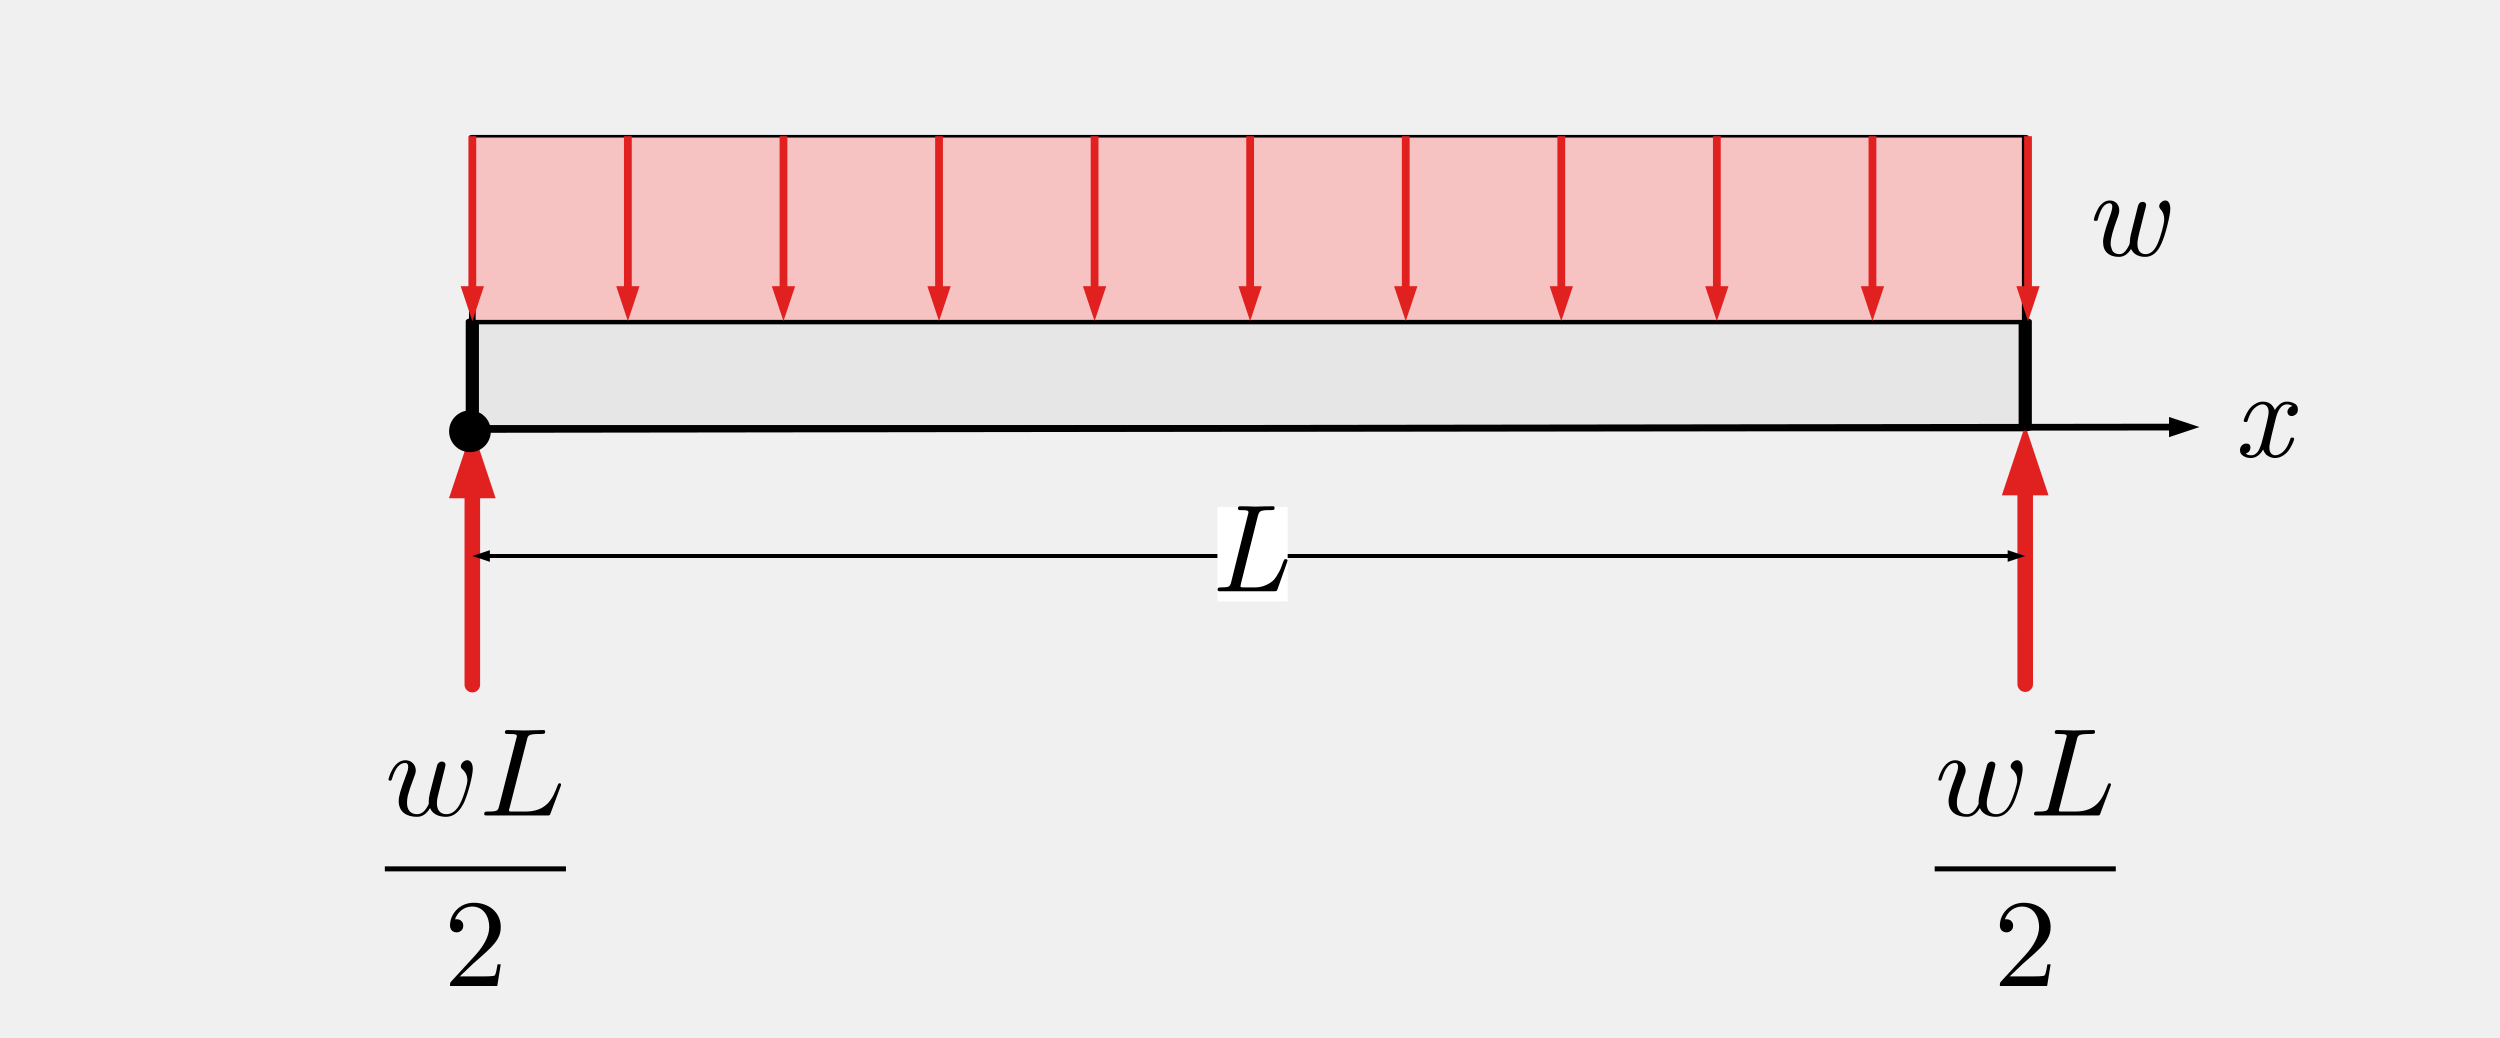
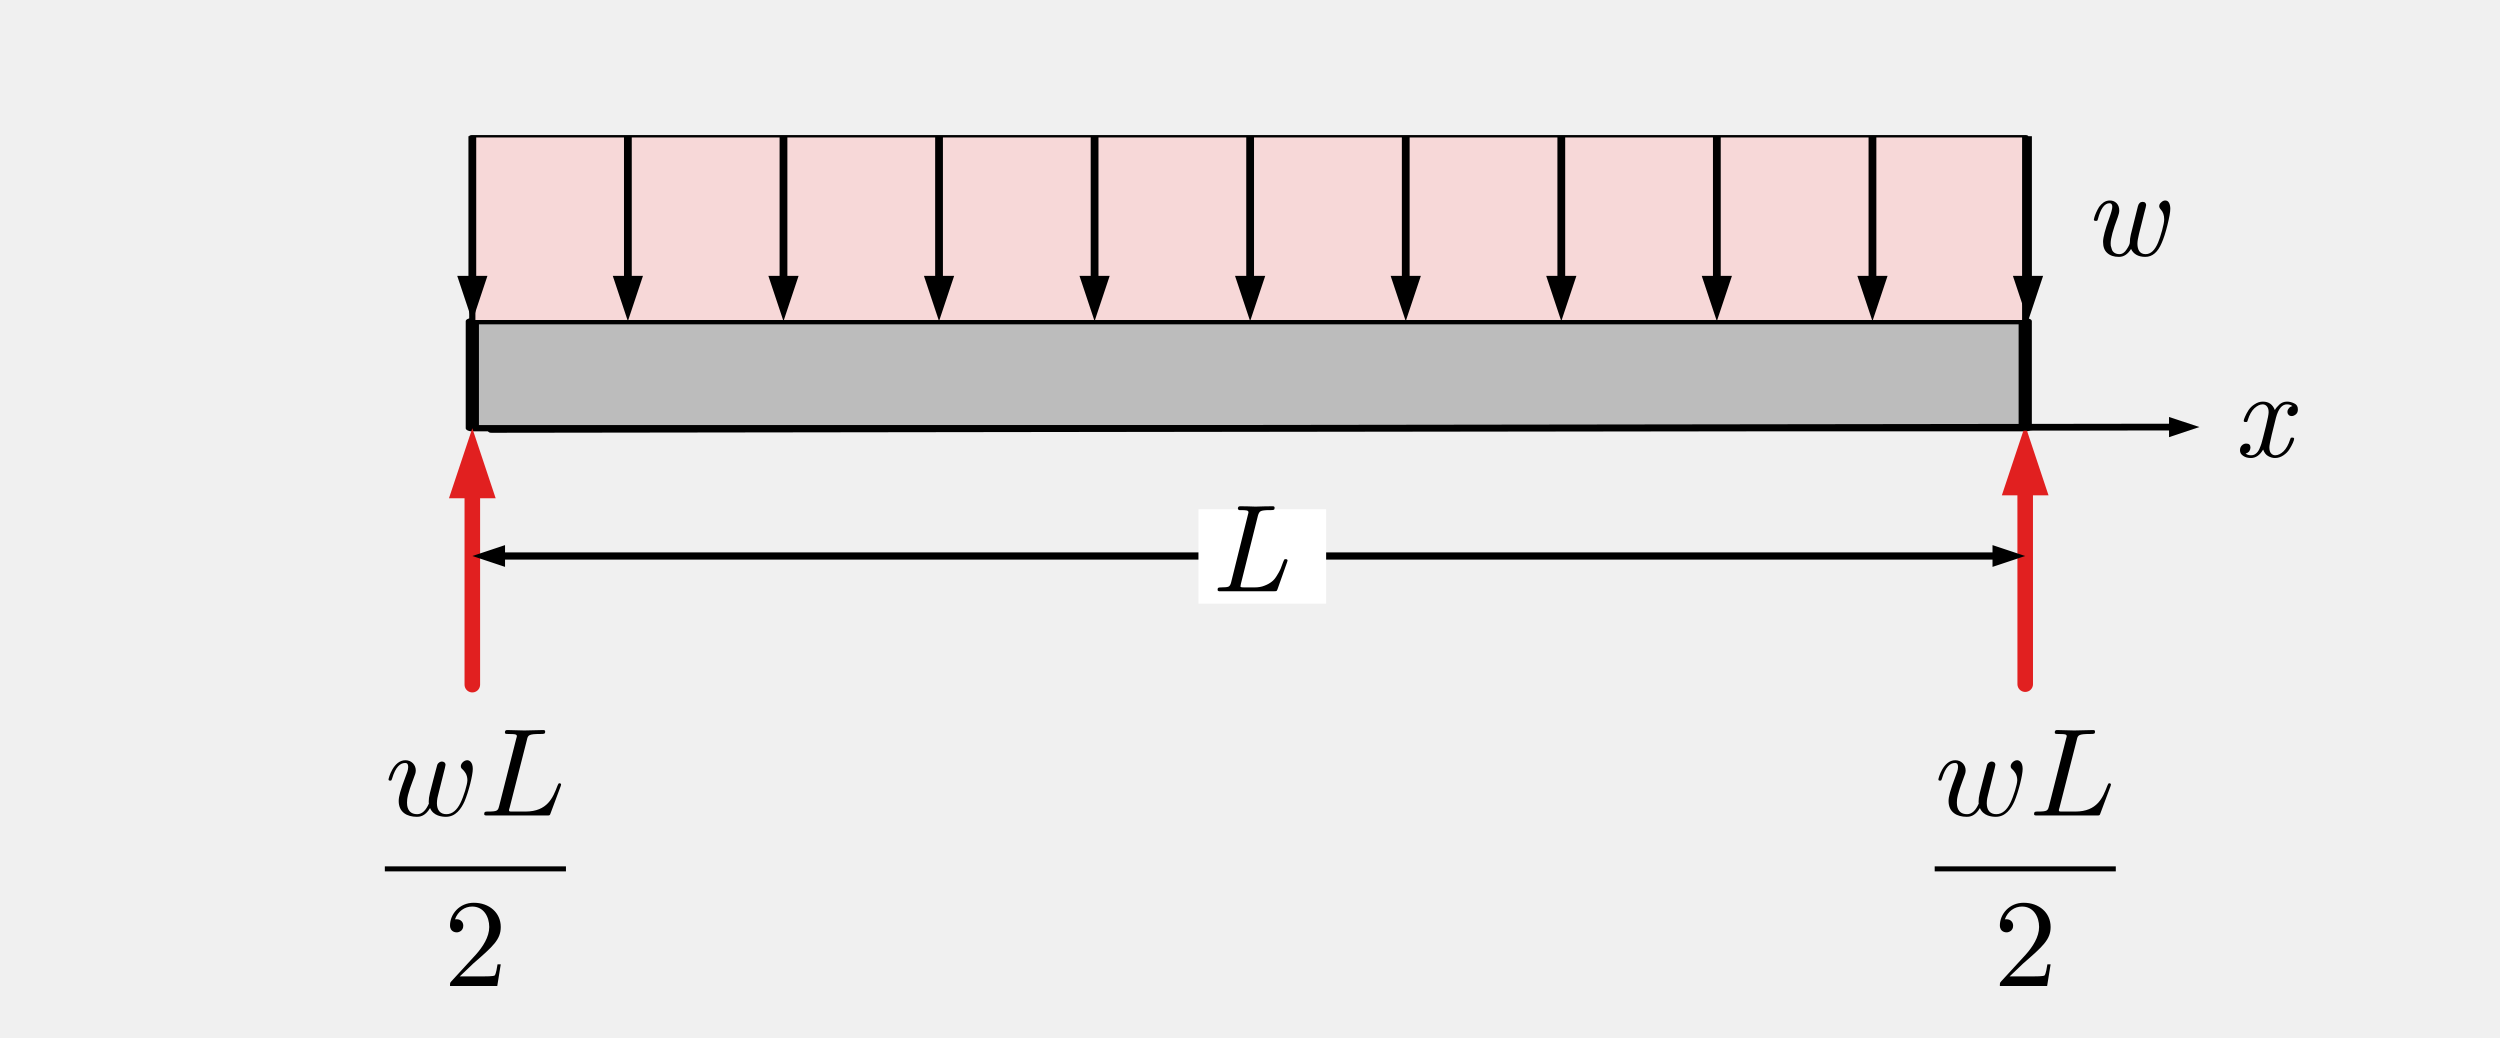
<svg xmlns="http://www.w3.org/2000/svg" width="100%" height="100%" viewBox="0 0 241 100" version="1.1" xml:space="preserve" style="fill-rule:evenodd;clip-rule:evenodd;stroke-linecap:round;stroke-linejoin:round;stroke-miterlimit:1.5;">
  <g id="VM-integration-1" transform="matrix(1.33333,0,0,0.833333,-879.466,-4.16667)">
    <rect x="660" y="5" width="180" height="120" style="fill:none;" />
    <g id="rect8143" transform="matrix(-1.67658,-5.24689e-17,-7.12597e-17,-1.27148,-352.122,-498.102)">
-       <rect x="-690.78" y="-434.643" width="66.967" height="9.738" style="fill:rgb(230,230,230);stroke:black;stroke-width:0.57px;" />
+       <rect x="-690.78" y="-434.643" width="66.967" height="9.738" style="fill:rgb(188,188,188);stroke:black;stroke-width:0.57px;" />
+     </g>
+     <g transform="matrix(1.7273,0,0,1.06981,140.629,-224.128)">
+       <rect x="320.222" y="228.908" width="65" height="20" style="fill:rgb(247,216,216);stroke:black;stroke-width:0.26px;" />
    </g>
    <g transform="matrix(4.67812,0,0,1.2,-2414.86,0.15479)">
-       <g transform="matrix(0.369231,0,0,0.891505,546.264,-186.903)">
-         <rect x="320.222" y="228.908" width="65" height="20" style="fill:rgb(247,194,194);stroke:black;stroke-width:0.28px;" />
-       </g>
      <g transform="matrix(0.225,0,0,0.891505,592.45,-186.903)">
        <g transform="matrix(0.712537,-0,-0,1.1217,287.775,214.178)">
-           <path d="M44.412,27.587L45.537,30.962L46.662,27.587L44.412,27.587Z" style="fill:rgb(225,32,32);" />
-           <path d="M45.537,28.262L45.537,13.132" style="fill:none;stroke:rgb(225,32,32);stroke-width:0.75px;stroke-linecap:butt;" />
+           <path d="M44.081,26.593L45.537,30.962L46.994,26.593L44.081,26.593Z" />
+           <path d="M45.537,27.467L45.537,13.132" style="fill:none;stroke:black;stroke-width:0.75px;stroke-linecap:butt;" />
        </g>
      </g>
      <g transform="matrix(0.225,0,0,0.891505,594.854,-186.903)">
        <g transform="matrix(0.712537,-0,-0,1.1217,277.089,214.178)">
-           <path d="M59.409,27.587L60.534,30.962L61.659,27.587L59.409,27.587Z" style="fill:rgb(225,32,32);" />
-           <path d="M60.534,28.262L60.534,13.132" style="fill:none;stroke:rgb(225,32,32);stroke-width:0.75px;stroke-linecap:butt;" />
+           <path d="M59.078,26.593L60.534,30.962L61.99,26.593L59.078,26.593Z" />
+           <path d="M60.534,27.467L60.534,13.132" style="fill:none;stroke:black;stroke-width:0.75px;stroke-linecap:butt;" />
        </g>
      </g>
      <g transform="matrix(0.225,0,0,0.891505,597.259,-186.903)">
        <g transform="matrix(0.712537,-0,-0,1.1217,266.403,214.178)">
-           <path d="M74.406,27.587L75.531,30.962L76.656,27.587L74.406,27.587Z" style="fill:rgb(225,32,32);" />
-           <path d="M75.531,28.262L75.531,13.132" style="fill:none;stroke:rgb(225,32,32);stroke-width:0.75px;stroke-linecap:butt;" />
+           <path d="M74.074,26.593L75.531,30.962L76.987,26.593L74.074,26.593Z" />
+           <path d="M75.531,27.467L75.531,13.132" style="fill:none;stroke:black;stroke-width:0.75px;stroke-linecap:butt;" />
        </g>
      </g>
      <g transform="matrix(0.225,0,0,0.891505,599.663,-186.903)">
        <g transform="matrix(0.712537,-0,-0,1.1217,255.718,214.178)">
-           <path d="M89.402,27.587L90.527,30.962L91.652,27.587L89.402,27.587Z" style="fill:rgb(225,32,32);" />
-           <path d="M90.527,28.262L90.527,13.132" style="fill:none;stroke:rgb(225,32,32);stroke-width:0.75px;stroke-linecap:butt;" />
+           <path d="M89.071,26.593L90.527,30.962L91.984,26.593L89.071,26.593Z" />
+           <path d="M90.527,27.467L90.527,13.132" style="fill:none;stroke:black;stroke-width:0.75px;stroke-linecap:butt;" />
        </g>
      </g>
      <g transform="matrix(0.225,0,0,0.891505,602.067,-186.903)">
        <g transform="matrix(0.712537,-0,-0,1.1217,245.032,214.178)">
-           <path d="M104.399,27.587L105.524,30.962L106.649,27.587L104.399,27.587Z" style="fill:rgb(225,32,32);" />
-           <path d="M105.524,28.262L105.524,13.132" style="fill:none;stroke:rgb(225,32,32);stroke-width:0.75px;stroke-linecap:butt;" />
+           <path d="M104.068,26.593L105.524,30.962L106.98,26.593L104.068,26.593Z" />
+           <path d="M105.524,27.467L105.524,13.132" style="fill:none;stroke:black;stroke-width:0.75px;stroke-linecap:butt;" />
        </g>
      </g>
      <g transform="matrix(0.225,0,0,0.891505,604.471,-186.903)">
        <g transform="matrix(0.712537,-0,-0,1.1217,234.346,214.178)">
-           <path d="M119.396,27.587L120.521,30.962L121.646,27.587L119.396,27.587Z" style="fill:rgb(225,32,32);" />
-           <path d="M120.521,28.262L120.521,13.132" style="fill:none;stroke:rgb(225,32,32);stroke-width:0.75px;stroke-linecap:butt;" />
+           <path d="M119.064,26.593L120.521,30.962L121.977,26.593L119.064,26.593Z" />
+           <path d="M120.521,27.467L120.521,13.132" style="fill:none;stroke:black;stroke-width:0.75px;stroke-linecap:butt;" />
        </g>
      </g>
      <g transform="matrix(0.225,0,0,0.891505,606.876,-186.903)">
        <g transform="matrix(0.712537,-0,-0,1.1217,223.661,214.178)">
-           <path d="M134.392,27.587L135.517,30.962L136.642,27.587L134.392,27.587Z" style="fill:rgb(225,32,32);" />
-           <path d="M135.517,28.262L135.517,13.132" style="fill:none;stroke:rgb(225,32,32);stroke-width:0.75px;stroke-linecap:butt;" />
+           <path d="M134.061,26.593L135.517,30.962L136.974,26.593L134.061,26.593Z" />
+           <path d="M135.517,27.467L135.517,13.132" style="fill:none;stroke:black;stroke-width:0.75px;stroke-linecap:butt;" />
        </g>
      </g>
      <g transform="matrix(0.225,0,0,0.891505,609.28,-186.903)">
        <g transform="matrix(0.712537,-0,-0,1.1217,212.975,214.178)">
-           <path d="M149.389,27.587L150.514,30.962L151.639,27.587L149.389,27.587Z" style="fill:rgb(225,32,32);" />
-           <path d="M150.514,28.262L150.514,13.132" style="fill:none;stroke:rgb(225,32,32);stroke-width:0.75px;stroke-linecap:butt;" />
+           <path d="M149.058,26.593L150.514,30.962L151.97,26.593L149.058,26.593Z" />
+           <path d="M150.514,27.467L150.514,13.132" style="fill:none;stroke:black;stroke-width:0.75px;stroke-linecap:butt;" />
        </g>
      </g>
      <g transform="matrix(0.225,0,0,0.891505,611.684,-186.903)">
        <g transform="matrix(0.712537,-0,-0,1.1217,202.289,214.178)">
-           <path d="M164.386,27.587L165.511,30.962L166.636,27.587L164.386,27.587Z" style="fill:rgb(225,32,32);" />
-           <path d="M165.511,28.262L165.511,13.132" style="fill:none;stroke:rgb(225,32,32);stroke-width:0.75px;stroke-linecap:butt;" />
+           <path d="M164.054,26.593L165.511,30.962L166.967,26.593L164.054,26.593Z" />
+           <path d="M165.511,27.467L165.511,13.132" style="fill:none;stroke:black;stroke-width:0.75px;stroke-linecap:butt;" />
        </g>
      </g>
      <g transform="matrix(0.225,0,0,0.891505,614.089,-186.903)">
        <g transform="matrix(0.712537,-0,-0,1.1217,191.604,214.178)">
-           <path d="M179.382,27.587L180.507,30.962L181.632,27.587L179.382,27.587Z" style="fill:rgb(225,32,32);" />
-           <path d="M180.507,28.262L180.507,13.132" style="fill:none;stroke:rgb(225,32,32);stroke-width:0.75px;stroke-linecap:butt;" />
+           <path d="M179.051,26.593L180.507,30.962L181.964,26.593L179.051,26.593Z" />
+           <path d="M180.507,27.467L180.507,13.132" style="fill:none;stroke:black;stroke-width:0.75px;stroke-linecap:butt;" />
        </g>
      </g>
      <g transform="matrix(0.225,0,0,0.891505,616.493,-186.903)">
        <g transform="matrix(0.712537,-0,-0,1.1217,180.918,214.178)">
-           <path d="M194.379,27.587L195.504,30.962L196.629,27.587L194.379,27.587Z" style="fill:rgb(225,32,32);" />
-           <path d="M195.504,28.262L195.504,13.132" style="fill:none;stroke:rgb(225,32,32);stroke-width:0.75px;stroke-linecap:butt;" />
+           <path d="M194.047,26.593L195.504,30.962L196.96,26.593L194.047,26.593Z" />
+           <path d="M195.504,27.467L195.504,13.132" style="fill:none;stroke:black;stroke-width:0.75px;stroke-linecap:butt;" />
        </g>
      </g>
    </g>
    <g transform="matrix(-1.12488,-0.0275784,0.0220008,-2.50487,925.973,506.727)">
      <g transform="matrix(-0.666595,0.00733914,-0.00936774,-0.478963,240.668,197.651)">
        <path d="M192.981,47.75L195.231,41L197.481,47.75L192.981,47.75Z" style="fill:rgb(225,32,32);" />
        <path d="M195.234,65.953C195.234,65.953 195.232,53.737 195.231,46.4" style="fill:none;stroke:rgb(225,32,32);stroke-width:1.5px;" />
      </g>
    </g>
    <g transform="matrix(-1.12498,-0.0139284,0.00986587,-2.8235,815.741,558.652)">
      <g transform="matrix(-0.666652,0.00328862,-0.00372707,-0.424986,140.509,195.394)">
        <path d="M43.284,48.031L45.534,41.281L47.784,48.031L43.284,48.031Z" style="fill:rgb(225,32,32);" />
        <path d="M45.534,66L45.534,46.681" style="fill:none;stroke:rgb(225,32,32);stroke-width:1.5px;" />
      </g>
    </g>
    <g transform="matrix(1.24744,0,0,1.8,668.804,-279.882)">
      <g transform="matrix(0.60123,-0,-0,0.666667,-7.37861,158.268)">
-         <path d="M193.543,54.161L195.231,53.598L193.543,53.036L193.543,54.161Z" />
-         <path d="M47.225,54.161L45.538,53.598L47.225,53.036L47.225,54.161Z" />
-         <path d="M193.881,53.598L46.888,53.598" style="fill:none;stroke:black;stroke-width:0.38px;" />
+         <path d="M192.081,54.648L195.231,53.598L192.081,52.548L192.081,54.648Z" />
+         <path d="M48.688,54.648L45.538,53.598L48.688,52.548L48.688,54.648Z" />
+         <path d="M192.711,53.598L48.058,53.598" style="fill:none;stroke:black;stroke-width:0.7px;" />
      </g>
    </g>
    <g transform="matrix(0.75,0,0,0.6,181.2,51.9644)">
-       <g transform="matrix(0.75,0,0,1.5,225.75,-319.117)">
+       <g transform="matrix(1.36326,0,0,1.5,-209.024,-318.676)">
        <rect x="705.972" y="225.719" width="9.028" height="12.14" style="fill:white;" />
      </g>
      <g transform="matrix(0.75,0,0,1.5,235.826,-318.578)">
        <g transform="matrix(16,0,0,16,691.566,236.2)">
          <path d="M0.062,-0.012C0.062,-0.021 0.064,-0.026 0.068,-0.028C0.072,-0.03 0.079,-0.031 0.089,-0.031C0.121,-0.031 0.142,-0.033 0.151,-0.038C0.16,-0.043 0.167,-0.055 0.171,-0.073L0.306,-0.616C0.309,-0.626 0.31,-0.632 0.31,-0.635C0.31,-0.642 0.305,-0.647 0.296,-0.649C0.287,-0.651 0.272,-0.652 0.252,-0.652C0.244,-0.652 0.239,-0.652 0.236,-0.652C0.233,-0.653 0.231,-0.654 0.229,-0.656C0.226,-0.657 0.225,-0.66 0.225,-0.664C0.225,-0.677 0.231,-0.683 0.244,-0.683C0.257,-0.683 0.278,-0.683 0.305,-0.682C0.333,-0.681 0.353,-0.68 0.367,-0.68C0.382,-0.68 0.406,-0.681 0.437,-0.682C0.467,-0.683 0.49,-0.683 0.505,-0.683C0.515,-0.683 0.52,-0.679 0.52,-0.671C0.52,-0.662 0.518,-0.657 0.514,-0.655C0.51,-0.653 0.503,-0.652 0.492,-0.652L0.482,-0.652C0.443,-0.652 0.419,-0.649 0.408,-0.643C0.398,-0.638 0.391,-0.625 0.386,-0.607L0.25,-0.063C0.25,-0.062 0.249,-0.059 0.248,-0.053C0.247,-0.048 0.246,-0.044 0.246,-0.041C0.246,-0.038 0.246,-0.036 0.247,-0.035C0.248,-0.034 0.25,-0.033 0.255,-0.032C0.26,-0.031 0.267,-0.031 0.277,-0.031L0.358,-0.031C0.388,-0.031 0.415,-0.035 0.439,-0.045C0.463,-0.054 0.482,-0.065 0.497,-0.077C0.512,-0.088 0.526,-0.105 0.539,-0.127C0.552,-0.148 0.562,-0.166 0.568,-0.18C0.573,-0.193 0.58,-0.212 0.589,-0.236C0.593,-0.246 0.596,-0.252 0.597,-0.254C0.599,-0.257 0.603,-0.258 0.609,-0.258C0.619,-0.258 0.624,-0.254 0.624,-0.246L0.622,-0.24C0.621,-0.236 0.62,-0.234 0.62,-0.233L0.544,-0.018C0.541,-0.009 0.538,-0.004 0.535,-0.002C0.532,-0.001 0.526,-0 0.515,-0L0.087,-0C0.08,-0 0.076,-0 0.073,-0C0.07,-0.001 0.068,-0.002 0.065,-0.004C0.063,-0.005 0.062,-0.008 0.062,-0.012Z" style="fill-rule:nonzero;" />
        </g>
      </g>
    </g>
    <g transform="matrix(0.5625,0,0,0.9,641.312,-178.596)">
      <g transform="matrix(16,0,0,16,300.317,236.837)">
        <path d="M0.083,-0.288C0.083,-0.29 0.084,-0.296 0.087,-0.306C0.09,-0.316 0.094,-0.329 0.101,-0.344C0.108,-0.36 0.116,-0.375 0.125,-0.39C0.135,-0.404 0.147,-0.416 0.162,-0.427C0.177,-0.437 0.194,-0.442 0.211,-0.442C0.233,-0.442 0.251,-0.435 0.266,-0.42C0.28,-0.405 0.287,-0.386 0.287,-0.361C0.287,-0.347 0.283,-0.33 0.275,-0.308C0.237,-0.208 0.218,-0.138 0.218,-0.098C0.218,-0.092 0.218,-0.085 0.219,-0.078C0.221,-0.071 0.223,-0.062 0.227,-0.051C0.23,-0.039 0.237,-0.03 0.248,-0.022C0.259,-0.015 0.272,-0.011 0.288,-0.011C0.311,-0.011 0.331,-0.024 0.347,-0.05C0.364,-0.075 0.372,-0.094 0.372,-0.105C0.372,-0.125 0.375,-0.146 0.38,-0.168L0.437,-0.396C0.443,-0.419 0.456,-0.431 0.475,-0.431C0.485,-0.431 0.492,-0.428 0.496,-0.423C0.501,-0.418 0.503,-0.412 0.503,-0.405C0.503,-0.4 0.498,-0.378 0.487,-0.339L0.445,-0.171C0.437,-0.139 0.433,-0.113 0.433,-0.094C0.433,-0.07 0.438,-0.05 0.448,-0.035C0.459,-0.019 0.476,-0.011 0.499,-0.011C0.54,-0.011 0.573,-0.042 0.599,-0.104C0.609,-0.128 0.62,-0.16 0.631,-0.201C0.642,-0.242 0.648,-0.271 0.648,-0.29C0.648,-0.323 0.639,-0.35 0.621,-0.369C0.612,-0.379 0.608,-0.388 0.608,-0.396C0.608,-0.407 0.613,-0.418 0.624,-0.427C0.634,-0.437 0.645,-0.442 0.656,-0.442C0.67,-0.442 0.68,-0.436 0.687,-0.423C0.693,-0.411 0.697,-0.395 0.697,-0.376C0.697,-0.349 0.689,-0.305 0.674,-0.244C0.659,-0.183 0.643,-0.135 0.628,-0.101C0.597,-0.027 0.553,0.011 0.496,0.011C0.467,0.011 0.443,0.005 0.424,-0.006C0.404,-0.018 0.39,-0.034 0.382,-0.053C0.356,-0.011 0.324,0.011 0.285,0.011C0.285,0.011 0.285,0.011 0.284,0.011C0.245,0.011 0.214,0.001 0.191,-0.02C0.168,-0.04 0.157,-0.07 0.157,-0.11C0.157,-0.146 0.174,-0.21 0.207,-0.301C0.223,-0.345 0.231,-0.375 0.231,-0.391C0.231,-0.41 0.224,-0.42 0.209,-0.42C0.169,-0.42 0.138,-0.378 0.116,-0.294C0.114,-0.286 0.112,-0.282 0.11,-0.28C0.108,-0.279 0.104,-0.278 0.098,-0.278C0.088,-0.278 0.083,-0.282 0.083,-0.288Z" style="fill-rule:nonzero;" />
      </g>
    </g>
-     <g transform="matrix(0.674783,0,0,1.07965,797.192,85.4868)">
-       <g id="surface1">
+     <g id="surface1" transform="matrix(0.674783,0,0,1.07965,797.192,85.4868)">
+       <g>
        <g>
          <g id="glyph0-1" transform="matrix(1,0,0,1,3.39228,12.8275)">
            <path d="M6.297,-4.547C6.375,-4.844 6.5,-5.328 6.5,-5.422C6.5,-5.656 6.313,-5.781 6.109,-5.781C5.953,-5.781 5.703,-5.672 5.609,-5.406C5.563,-5.313 4.922,-2.75 4.828,-2.406C4.734,-2 4.703,-1.75 4.703,-1.516C4.703,-1.375 4.703,-1.344 4.719,-1.281C4.406,-0.563 4,-0.141 3.469,-0.141C2.375,-0.141 2.375,-1.141 2.375,-1.375C2.375,-1.797 2.438,-2.313 3.078,-3.969C3.234,-4.375 3.313,-4.563 3.313,-4.828C3.313,-5.422 2.859,-5.922 2.203,-5.922C0.906,-5.922 0.391,-3.984 0.391,-3.859C0.391,-3.734 0.531,-3.734 0.563,-3.734C0.703,-3.734 0.703,-3.75 0.781,-3.969C1.141,-5.219 1.672,-5.625 2.156,-5.625C2.281,-5.625 2.5,-5.625 2.5,-5.188C2.5,-4.859 2.344,-4.484 2.25,-4.25C1.656,-2.672 1.484,-2.047 1.484,-1.547C1.484,-0.328 2.406,0.141 3.422,0.141C3.656,0.141 4.297,0.141 4.844,-0.797C5.203,0.063 6.141,0.141 6.547,0.141C7.578,0.141 8.172,-0.703 8.531,-1.5C8.984,-2.547 9.422,-4.344 9.422,-4.984C9.422,-5.719 9.063,-5.922 8.828,-5.922C8.484,-5.922 8.141,-5.578 8.141,-5.281C8.141,-5.109 8.219,-5.031 8.344,-4.922C8.5,-4.766 8.844,-4.422 8.844,-3.781C8.844,-3.328 8.438,-2.016 8.094,-1.328C7.734,-0.609 7.25,-0.141 6.594,-0.141C5.953,-0.141 5.578,-0.547 5.578,-1.313C5.578,-1.688 5.672,-2.109 5.734,-2.297L6.297,-4.547Z" style="fill-rule:nonzero;" />
          </g>
          <g id="glyph0-2" transform="matrix(1,0,0,1,13.5066,12.8275)">
            <path d="M5.109,-8.109C5.219,-8.594 5.266,-8.734 6.547,-8.734C6.953,-8.734 7.063,-8.734 7.063,-9C7.063,-9.156 6.922,-9.156 6.844,-9.156C6.391,-9.156 5.281,-9.109 4.828,-9.109C4.422,-9.109 3.422,-9.156 3.016,-9.156C2.922,-9.156 2.75,-9.156 2.75,-8.891C2.75,-8.734 2.875,-8.734 3.141,-8.734C3.172,-8.734 3.422,-8.734 3.656,-8.719C3.906,-8.688 4.031,-8.672 4.031,-8.5C4.031,-8.453 4.016,-8.406 3.969,-8.25L2.141,-1.047C2,-0.516 1.984,-0.422 0.906,-0.422C0.672,-0.422 0.531,-0.422 0.531,-0.141C0.531,0 0.656,0 0.906,0L7.219,0C7.547,0 7.563,0 7.641,-0.234L8.719,-3.125C8.766,-3.266 8.766,-3.297 8.766,-3.313C8.766,-3.359 8.734,-3.453 8.609,-3.453C8.484,-3.453 8.469,-3.391 8.375,-3.172C7.906,-1.938 7.313,-0.422 4.953,-0.422L3.375,-0.422C3.234,-0.438 3.188,-0.453 3.188,-0.563C3.188,-0.609 3.188,-0.625 3.266,-0.875L5.109,-8.109Z" style="fill-rule:nonzero;" />
          </g>
        </g>
        <g transform="matrix(1.36842,0,0,-1.34615,-306.602,-95.5796)">
          <path d="M226.533,-84.78L240.714,-84.78" style="fill:none;fill-rule:nonzero;stroke:black;stroke-width:0.4px;stroke-linecap:butt;stroke-linejoin:miter;stroke-miterlimit:10;" />
        </g>
-         <g transform="matrix(1,0,0,1,9.68565,31.1002)">
-           <g id="glyph1-1">
+         <g id="glyph1-1" transform="matrix(1,0,0,1,9.68565,31.1002)">
+           <g>
            <path d="M1.734,-1.031L3.172,-2.406C5.313,-4.266 6.125,-4.984 6.125,-6.328C6.125,-7.859 4.891,-8.922 3.234,-8.922C1.688,-8.922 0.688,-7.688 0.688,-6.5C0.688,-5.75 1.359,-5.75 1.406,-5.75C1.641,-5.75 2.109,-5.906 2.109,-6.469C2.109,-6.813 1.875,-7.156 1.391,-7.156C1.281,-7.156 1.25,-7.156 1.219,-7.141C1.531,-8.016 2.266,-8.516 3.063,-8.516C4.297,-8.516 4.891,-7.422 4.891,-6.328C4.891,-5.25 4.203,-4.203 3.453,-3.359L0.828,-0.5C0.688,-0.344 0.688,-0.328 0.688,0L5.75,0L6.125,-2.328L5.781,-2.328C5.719,-1.938 5.625,-1.344 5.484,-1.141C5.391,-1.031 4.484,-1.031 4.188,-1.031L1.734,-1.031Z" style="fill-rule:nonzero;" />
          </g>
        </g>
      </g>
    </g>
-     <g transform="matrix(0.674783,0,0,1.07965,685.137,85.4868)">
-       <g id="surface11">
+     <g id="surface11" transform="matrix(0.674783,0,0,1.07965,685.137,85.4868)">
+       <g>
        <g>
          <g id="glyph0-11" transform="matrix(1,0,0,1,3.39228,12.8275)">
            <path d="M6.297,-4.547C6.375,-4.844 6.5,-5.328 6.5,-5.422C6.5,-5.656 6.313,-5.781 6.109,-5.781C5.953,-5.781 5.703,-5.672 5.609,-5.406C5.563,-5.313 4.922,-2.75 4.828,-2.406C4.734,-2 4.703,-1.75 4.703,-1.516C4.703,-1.375 4.703,-1.344 4.719,-1.281C4.406,-0.563 4,-0.141 3.469,-0.141C2.375,-0.141 2.375,-1.141 2.375,-1.375C2.375,-1.797 2.438,-2.313 3.078,-3.969C3.234,-4.375 3.313,-4.563 3.313,-4.828C3.313,-5.422 2.859,-5.922 2.203,-5.922C0.906,-5.922 0.391,-3.984 0.391,-3.859C0.391,-3.734 0.531,-3.734 0.563,-3.734C0.703,-3.734 0.703,-3.75 0.781,-3.969C1.141,-5.219 1.672,-5.625 2.156,-5.625C2.281,-5.625 2.5,-5.625 2.5,-5.188C2.5,-4.859 2.344,-4.484 2.25,-4.25C1.656,-2.672 1.484,-2.047 1.484,-1.547C1.484,-0.328 2.406,0.141 3.422,0.141C3.656,0.141 4.297,0.141 4.844,-0.797C5.203,0.063 6.141,0.141 6.547,0.141C7.578,0.141 8.172,-0.703 8.531,-1.5C8.984,-2.547 9.422,-4.344 9.422,-4.984C9.422,-5.719 9.063,-5.922 8.828,-5.922C8.484,-5.922 8.141,-5.578 8.141,-5.281C8.141,-5.109 8.219,-5.031 8.344,-4.922C8.5,-4.766 8.844,-4.422 8.844,-3.781C8.844,-3.328 8.438,-2.016 8.094,-1.328C7.734,-0.609 7.25,-0.141 6.594,-0.141C5.953,-0.141 5.578,-0.547 5.578,-1.313C5.578,-1.688 5.672,-2.109 5.734,-2.297L6.297,-4.547Z" style="fill-rule:nonzero;" />
          </g>
          <g id="glyph0-21" transform="matrix(1,0,0,1,13.5066,12.8275)">
            <path d="M5.109,-8.109C5.219,-8.594 5.266,-8.734 6.547,-8.734C6.953,-8.734 7.063,-8.734 7.063,-9C7.063,-9.156 6.922,-9.156 6.844,-9.156C6.391,-9.156 5.281,-9.109 4.828,-9.109C4.422,-9.109 3.422,-9.156 3.016,-9.156C2.922,-9.156 2.75,-9.156 2.75,-8.891C2.75,-8.734 2.875,-8.734 3.141,-8.734C3.172,-8.734 3.422,-8.734 3.656,-8.719C3.906,-8.688 4.031,-8.672 4.031,-8.5C4.031,-8.453 4.016,-8.406 3.969,-8.25L2.141,-1.047C2,-0.516 1.984,-0.422 0.906,-0.422C0.672,-0.422 0.531,-0.422 0.531,-0.141C0.531,0 0.656,0 0.906,0L7.219,0C7.547,0 7.563,0 7.641,-0.234L8.719,-3.125C8.766,-3.266 8.766,-3.297 8.766,-3.313C8.766,-3.359 8.734,-3.453 8.609,-3.453C8.484,-3.453 8.469,-3.391 8.375,-3.172C7.906,-1.938 7.313,-0.422 4.953,-0.422L3.375,-0.422C3.234,-0.438 3.188,-0.453 3.188,-0.563C3.188,-0.609 3.188,-0.625 3.266,-0.875L5.109,-8.109Z" style="fill-rule:nonzero;" />
          </g>
        </g>
        <g transform="matrix(1.36842,0,0,-1.34615,-306.602,-95.5796)">
          <path d="M226.533,-84.78L240.714,-84.78" style="fill:none;fill-rule:nonzero;stroke:black;stroke-width:0.4px;stroke-linecap:butt;stroke-linejoin:miter;stroke-miterlimit:10;" />
        </g>
-         <g transform="matrix(1,0,0,1,9.68565,31.1002)">
-           <g id="glyph1-11">
+         <g id="glyph1-11" transform="matrix(1,0,0,1,9.68565,31.1002)">
+           <g>
            <path d="M1.734,-1.031L3.172,-2.406C5.313,-4.266 6.125,-4.984 6.125,-6.328C6.125,-7.859 4.891,-8.922 3.234,-8.922C1.688,-8.922 0.688,-7.688 0.688,-6.5C0.688,-5.75 1.359,-5.75 1.406,-5.75C1.641,-5.75 2.109,-5.906 2.109,-6.469C2.109,-6.813 1.875,-7.156 1.391,-7.156C1.281,-7.156 1.25,-7.156 1.219,-7.141C1.531,-8.016 2.266,-8.516 3.063,-8.516C4.297,-8.516 4.891,-7.422 4.891,-6.328C4.891,-5.25 4.203,-4.203 3.453,-3.359L0.828,-0.5C0.688,-0.344 0.688,-0.328 0.688,0L5.75,0L6.125,-2.328L5.781,-2.328C5.719,-1.938 5.625,-1.344 5.484,-1.141C5.391,-1.031 4.484,-1.031 4.188,-1.031L1.734,-1.031Z" style="fill-rule:nonzero;" />
          </g>
        </g>
      </g>
-     </g>
-     <g transform="matrix(0.75,0,0,1.2,586.959,-101.608)">
-       <circle cx="142.161" cy="130.416" r="2.012" />
    </g>
    <g transform="matrix(0.773481,-5.24083e-05,-3.27552e-05,1.2,683.262,-135.602)">
      <g transform="matrix(0.969642,4.23477e-05,4.23477e-05,1,-30.5875,117.167)">
        <path d="M209.096,40.195L212.022,41.166L209.099,42.145L209.096,40.195Z" />
        <path d="M47.319,41.396C47.319,41.396 189.62,41.197 209.682,41.169" style="fill:none;stroke:black;stroke-width:0.65px;" />
      </g>
    </g>
    <g transform="matrix(0.75,0,0,1.2,659.715,-286.533)">
      <g transform="matrix(12,0,0,12,215.148,286.964)">
        <path d="M0.053,-0.051C0.053,-0.067 0.058,-0.08 0.068,-0.09C0.078,-0.1 0.09,-0.105 0.103,-0.105C0.126,-0.105 0.137,-0.094 0.137,-0.073C0.137,-0.064 0.134,-0.054 0.128,-0.044C0.121,-0.035 0.111,-0.028 0.098,-0.025C0.109,-0.016 0.123,-0.011 0.14,-0.011L0.142,-0.011C0.156,-0.011 0.169,-0.015 0.179,-0.023C0.19,-0.031 0.2,-0.043 0.208,-0.06C0.215,-0.077 0.221,-0.091 0.225,-0.104C0.229,-0.118 0.234,-0.135 0.239,-0.156C0.247,-0.188 0.255,-0.219 0.262,-0.247C0.276,-0.304 0.283,-0.341 0.283,-0.357C0.283,-0.377 0.279,-0.392 0.27,-0.403C0.261,-0.414 0.25,-0.42 0.235,-0.42C0.213,-0.42 0.191,-0.409 0.168,-0.388C0.146,-0.367 0.129,-0.336 0.116,-0.295C0.114,-0.287 0.112,-0.282 0.11,-0.28C0.109,-0.279 0.105,-0.278 0.098,-0.278C0.088,-0.278 0.083,-0.281 0.083,-0.288C0.083,-0.295 0.087,-0.306 0.094,-0.322C0.101,-0.338 0.11,-0.355 0.122,-0.374C0.134,-0.392 0.15,-0.408 0.171,-0.421C0.192,-0.435 0.214,-0.442 0.237,-0.442C0.284,-0.442 0.316,-0.419 0.333,-0.374C0.341,-0.389 0.354,-0.404 0.37,-0.419C0.387,-0.434 0.407,-0.442 0.431,-0.442C0.451,-0.442 0.47,-0.437 0.49,-0.427C0.509,-0.418 0.518,-0.402 0.518,-0.379C0.518,-0.362 0.513,-0.349 0.502,-0.34C0.491,-0.331 0.48,-0.326 0.469,-0.326C0.457,-0.326 0.448,-0.33 0.443,-0.336C0.437,-0.343 0.434,-0.35 0.434,-0.358C0.434,-0.361 0.434,-0.365 0.435,-0.369C0.436,-0.374 0.439,-0.38 0.446,-0.389C0.453,-0.398 0.462,-0.403 0.474,-0.406C0.463,-0.415 0.449,-0.42 0.43,-0.42C0.391,-0.42 0.361,-0.384 0.342,-0.313C0.326,-0.248 0.315,-0.202 0.308,-0.176C0.295,-0.122 0.289,-0.088 0.289,-0.075C0.289,-0.052 0.294,-0.035 0.303,-0.026C0.312,-0.016 0.323,-0.011 0.336,-0.011C0.359,-0.011 0.381,-0.022 0.403,-0.043C0.425,-0.065 0.442,-0.096 0.455,-0.136C0.458,-0.144 0.46,-0.149 0.461,-0.151C0.463,-0.152 0.467,-0.153 0.473,-0.153C0.483,-0.153 0.488,-0.15 0.488,-0.143C0.488,-0.137 0.484,-0.126 0.478,-0.111C0.471,-0.095 0.462,-0.078 0.45,-0.059C0.438,-0.04 0.422,-0.024 0.401,-0.01C0.38,0.004 0.358,0.011 0.334,0.011C0.316,0.011 0.298,0.006 0.28,-0.004C0.261,-0.014 0.248,-0.032 0.239,-0.057C0.213,-0.012 0.18,0.011 0.141,0.011C0.117,0.011 0.096,0.006 0.079,-0.006C0.062,-0.017 0.053,-0.032 0.053,-0.051Z" style="fill-rule:nonzero;" />
      </g>
    </g>
  </g>
</svg>
